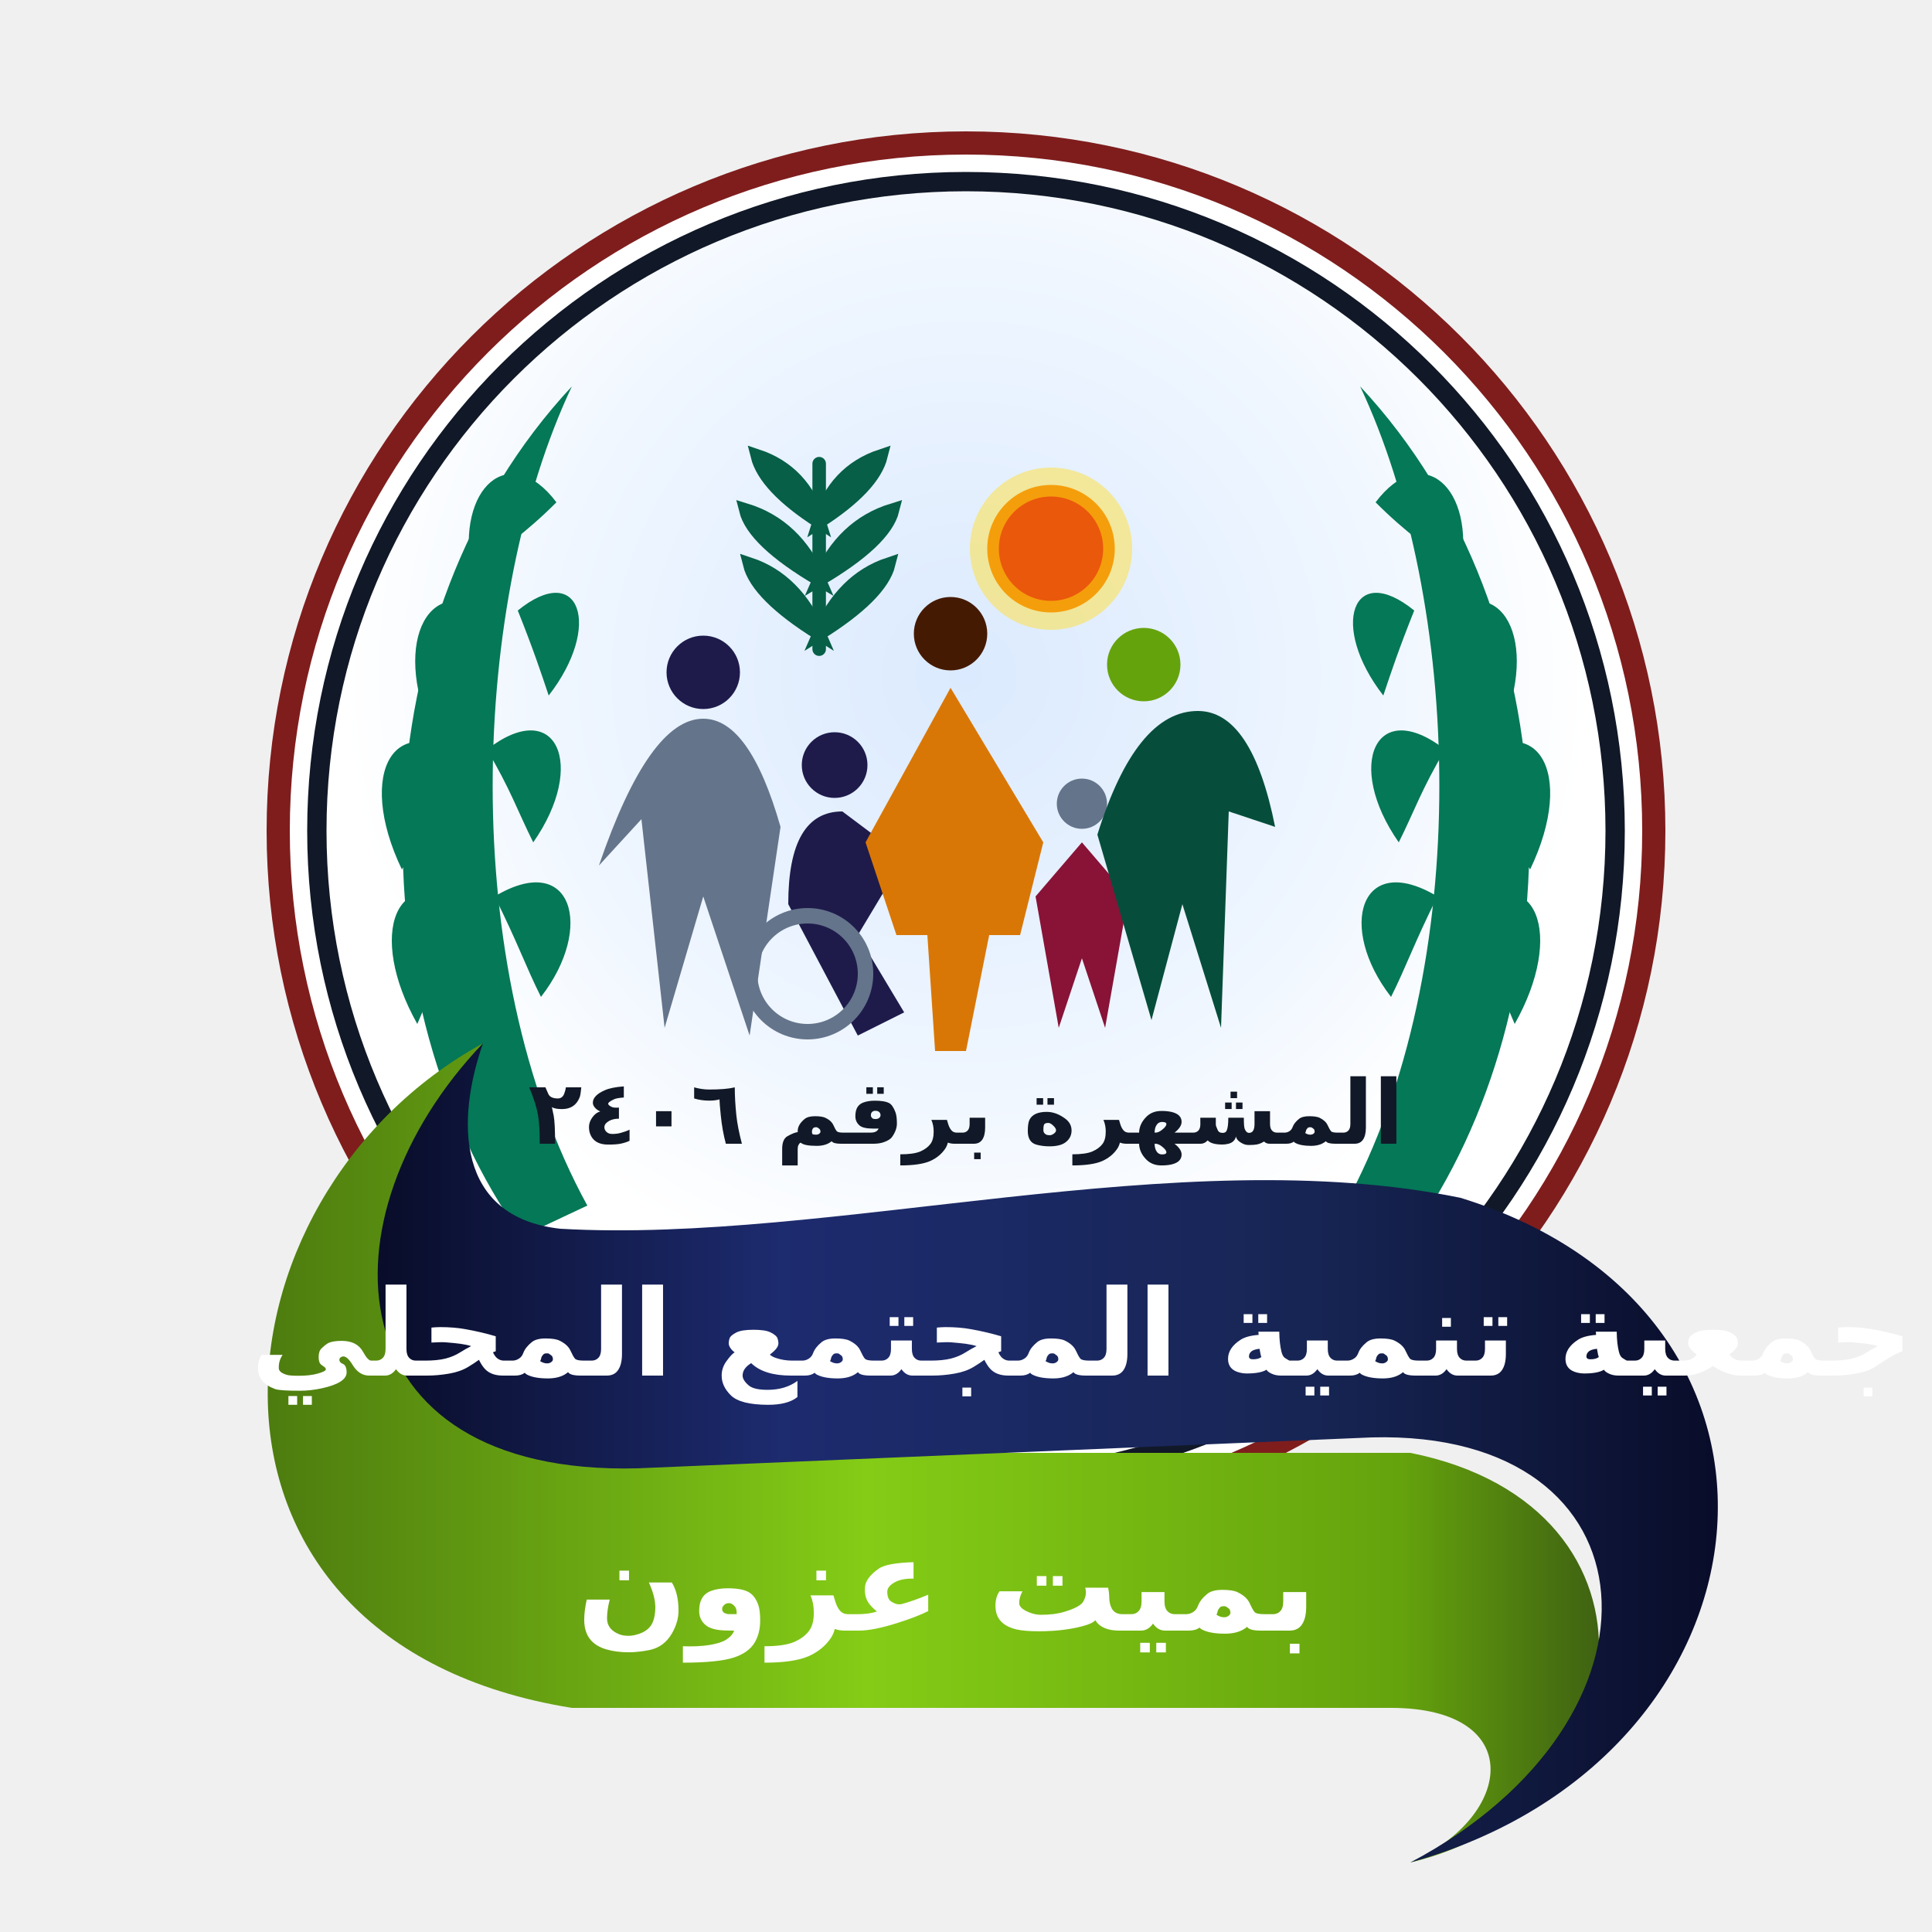
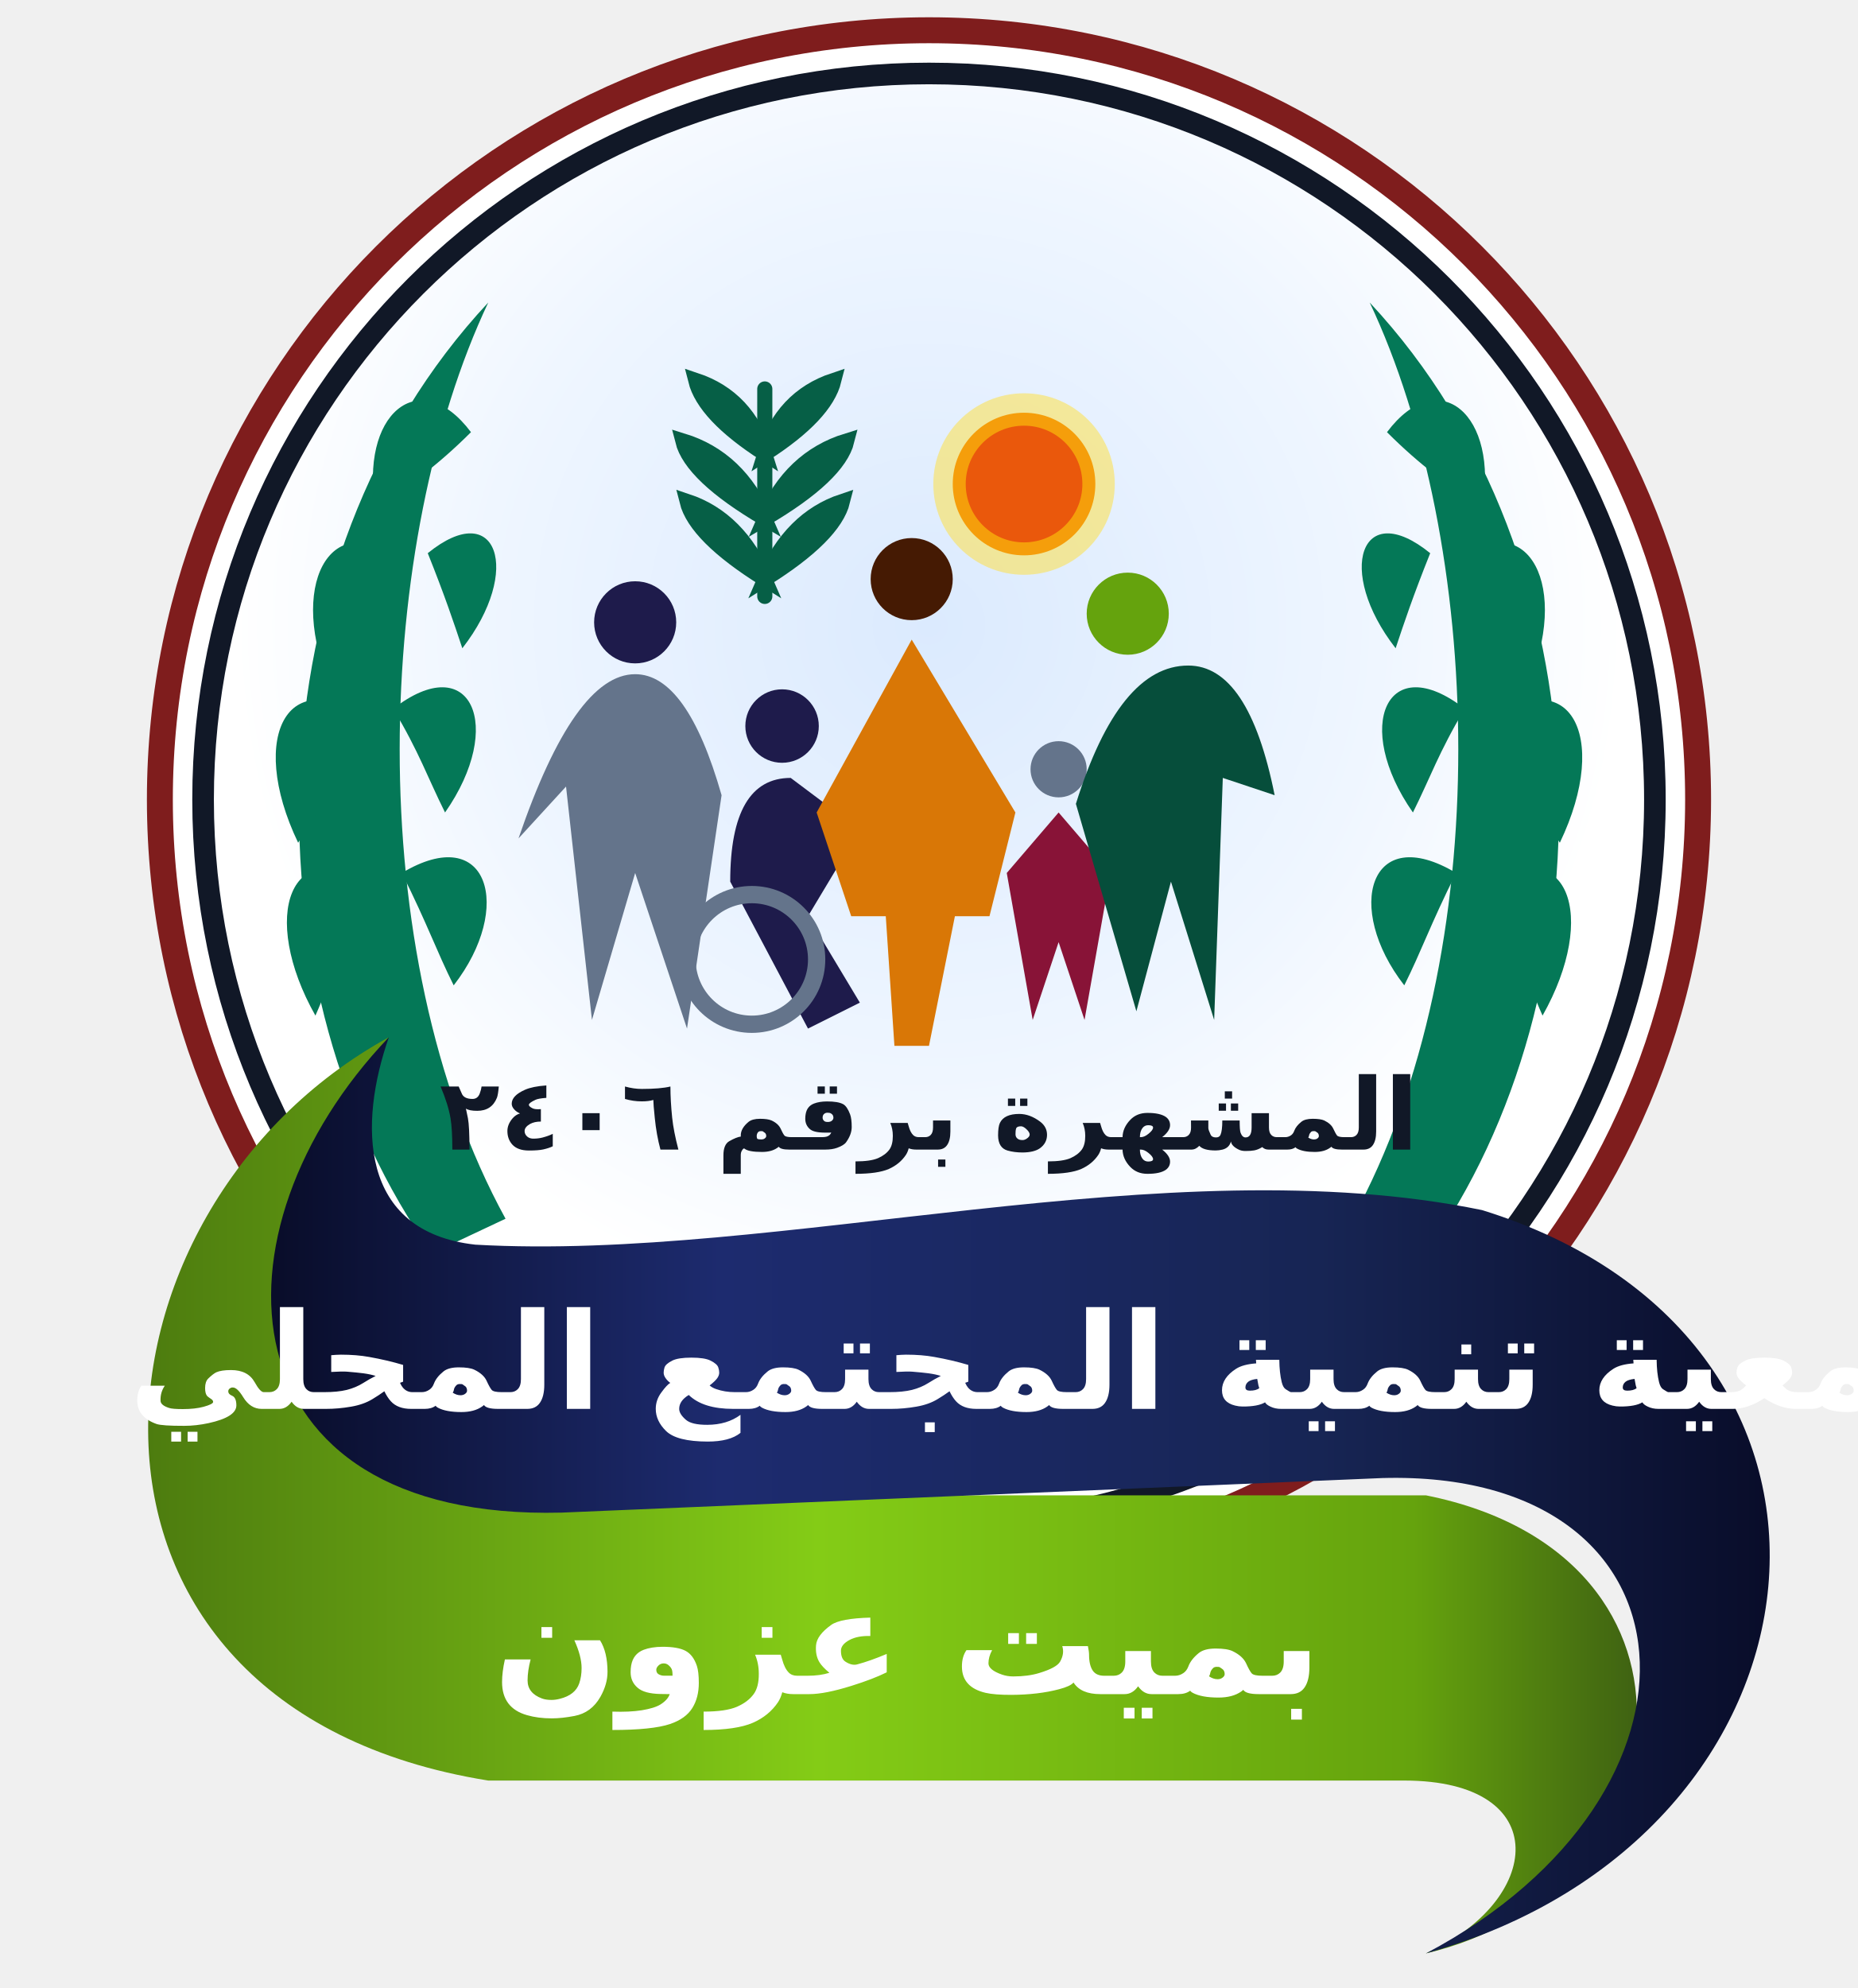
- <svg xmlns="http://www.w3.org/2000/svg" viewBox="0 0 500 500" width="500" height="500">
+ <svg xmlns="http://www.w3.org/2000/svg" viewBox="35 30 430 460">
  <defs>
    <radialGradient id="skyGlow" cx="50%" cy="38%" r="48%">
      <stop offset="0%" stop-color="#dbeafe" />
      <stop offset="65%" stop-color="#eff6ff" />
      <stop offset="100%" stop-color="#ffffff" />
    </radialGradient>
    <linearGradient id="navyRibbon" x1="0%" y1="0%" x2="100%" y2="0%">
      <stop offset="0%" stop-color="#090d2a" />
      <stop offset="30%" stop-color="#1d2b6f" />
      <stop offset="70%" stop-color="#172554" />
      <stop offset="100%" stop-color="#090d2a" />
    </linearGradient>
    <linearGradient id="greenRibbon" x1="0%" y1="0%" x2="100%" y2="0%">
      <stop offset="0%" stop-color="#4d7c0f" />
      <stop offset="45%" stop-color="#84cc16" />
      <stop offset="85%" stop-color="#65a30d" />
      <stop offset="100%" stop-color="#3f6212" />
    </linearGradient>
  </defs>
  <circle cx="250" cy="215" r="178" fill="#ffffff" stroke="#7f1d1d" stroke-width="6" />
  <circle cx="250" cy="215" r="168" fill="url(#skyGlow)" stroke="#111827" stroke-width="5" />
  <g fill="#047857">
    <path d="M 135 320 C 92 260, 92 160, 148 100 C 122 155, 118 250, 152 312 Z" />
    <path d="M 108 265 C 95 242, 102 222, 122 235 C 114 248, 112 256, 108 265 Z" />
    <path d="M 104 225 C 92 200, 102 182, 122 198 C 114 208, 110 216, 104 225 Z" />
    <path d="M 110 185 C 102 162, 114 146, 130 162 C 122 172, 116 178, 110 185 Z" />
    <path d="M 122 148 C 118 126, 132 114, 144 130 C 136 138, 130 142, 122 148 Z" />
    <path d="M 140 258 C 154 240, 148 220, 128 232 C 134 244, 136 250, 140 258 Z" />
    <path d="M 138 218 C 152 198, 144 180, 126 194 C 132 204, 134 210, 138 218 Z" />
    <path d="M 142 180 C 156 162, 150 145, 134 158 C 138 168, 140 174, 142 180 Z" />
  </g>
  <g fill="#047857">
    <path d="M 365 320 C 408 260, 408 160, 352 100 C 378 155, 382 250, 348 312 Z" />
    <path d="M 392 265 C 405 242, 398 222, 378 235 C 386 248, 388 256, 392 265 Z" />
    <path d="M 396 225 C 408 200, 398 182, 378 198 C 386 208, 390 216, 396 225 Z" />
    <path d="M 390 185 C 398 162, 386 146, 370 162 C 378 172, 384 178, 390 185 Z" />
    <path d="M 378 148 C 382 126, 368 114, 356 130 C 364 138, 370 142, 378 148 Z" />
    <path d="M 360 258 C 346 240, 352 220, 372 232 C 366 244, 364 250, 360 258 Z" />
    <path d="M 362 218 C 348 198, 356 180, 374 194 C 368 204, 366 210, 362 218 Z" />
    <path d="M 358 180 C 344 162, 350 145, 366 158 C 362 168, 360 174, 358 180 Z" />
  </g>
  <g stroke="#065f46" stroke-width="3.5" stroke-linecap="round" fill="#065f46">
    <line x1="212" y1="120" x2="212" y2="168" />
    <path d="M 212 135 Q 198 126 196 118 Q 208 122 212 135 Z" />
    <path d="M 212 135 Q 226 126 228 118 Q 216 122 212 135 Z" />
    <path d="M 212 150 Q 195 140 193 132 Q 206 136 212 150 Z" />
    <path d="M 212 150 Q 229 140 231 132 Q 218 136 212 150 Z" />
    <path d="M 212 164 Q 196 154 194 146 Q 206 150 212 164 Z" />
    <path d="M 212 164 Q 228 154 230 146 Q 218 150 212 164 Z" />
  </g>
  <circle cx="272" cy="142" r="21" fill="#fde047" opacity="0.55" />
  <circle cx="272" cy="142" r="15" fill="#ea580c" stroke="#f59e0b" stroke-width="3" />
  <circle cx="182" cy="174" r="9.5" fill="#1e1b4b" />
  <path d="M 155 224 Q 168 186 182 186 Q 194 186 202 214 L 194 268 L 182 232 L 172 266 L 166 212 Z" fill="#64748b" />
  <circle cx="216" cy="198" r="8.5" fill="#1e1b4b" />
  <path d="M 204 234 Q 204 210 218 210 L 234 222 L 222 242 L 234 262 L 222 268 Z" fill="#1e1b4b" />
  <circle cx="209" cy="252" r="15" fill="none" stroke="#64748b" stroke-width="4" />
  <circle cx="246" cy="164" r="9.5" fill="#451a03" />
  <path d="M 224 218 L 246 178 L 270 218 L 264 242 L 256 242 L 250 272 L 242 272 L 240 242 L 232 242 Z" fill="#d97706" />
  <circle cx="280" cy="208" r="6.5" fill="#64748b" />
  <path d="M 268 232 L 280 218 L 292 232 L 286 266 L 280 248 L 274 266 Z" fill="#881337" />
  <circle cx="296" cy="172" r="9.5" fill="#65a30d" />
  <path d="M 284 216 Q 294 184 310 184 Q 324 184 330 214 L 318 210 L 316 266 L 306 234 L 298 264 Z" fill="#064e3b" />
  <text x="250" y="296" text-anchor="middle" fill="#111827" font-family="'Cairo', 'Tajawal', sans-serif" font-weight="900" font-size="23">المشهرة برقم ٢٤٠٦</text>
  <path d="M 125 270        C 52 310, 42 425, 148 442        L 360 442        C 395 442, 392 470, 365 482        C 425 468, 435 390, 365 376        L 150 376        C 95 372, 95 305, 125 270 Z" fill="url(#greenRibbon)" />
  <path d="M 125 270        C 82 315, 86 382, 165 380        L 355 372        C 430 370, 435 445, 365 482        C 462 455, 475 340, 378 310        C 305 295, 215 322, 145 318        C 118 315, 118 290, 125 270 Z" fill="url(#navyRibbon)" />
  <text x="280" y="356" text-anchor="middle" fill="#ffffff" font-family="'Cairo', 'Tajawal', sans-serif" font-weight="900" font-size="31">جمعية تنمية المجتمع المحلي</text>
  <text x="245" y="422" text-anchor="middle" fill="#ffffff" font-family="'Cairo', 'Tajawal', sans-serif" font-weight="900" font-size="34">بميت عزون</text>
</svg>
